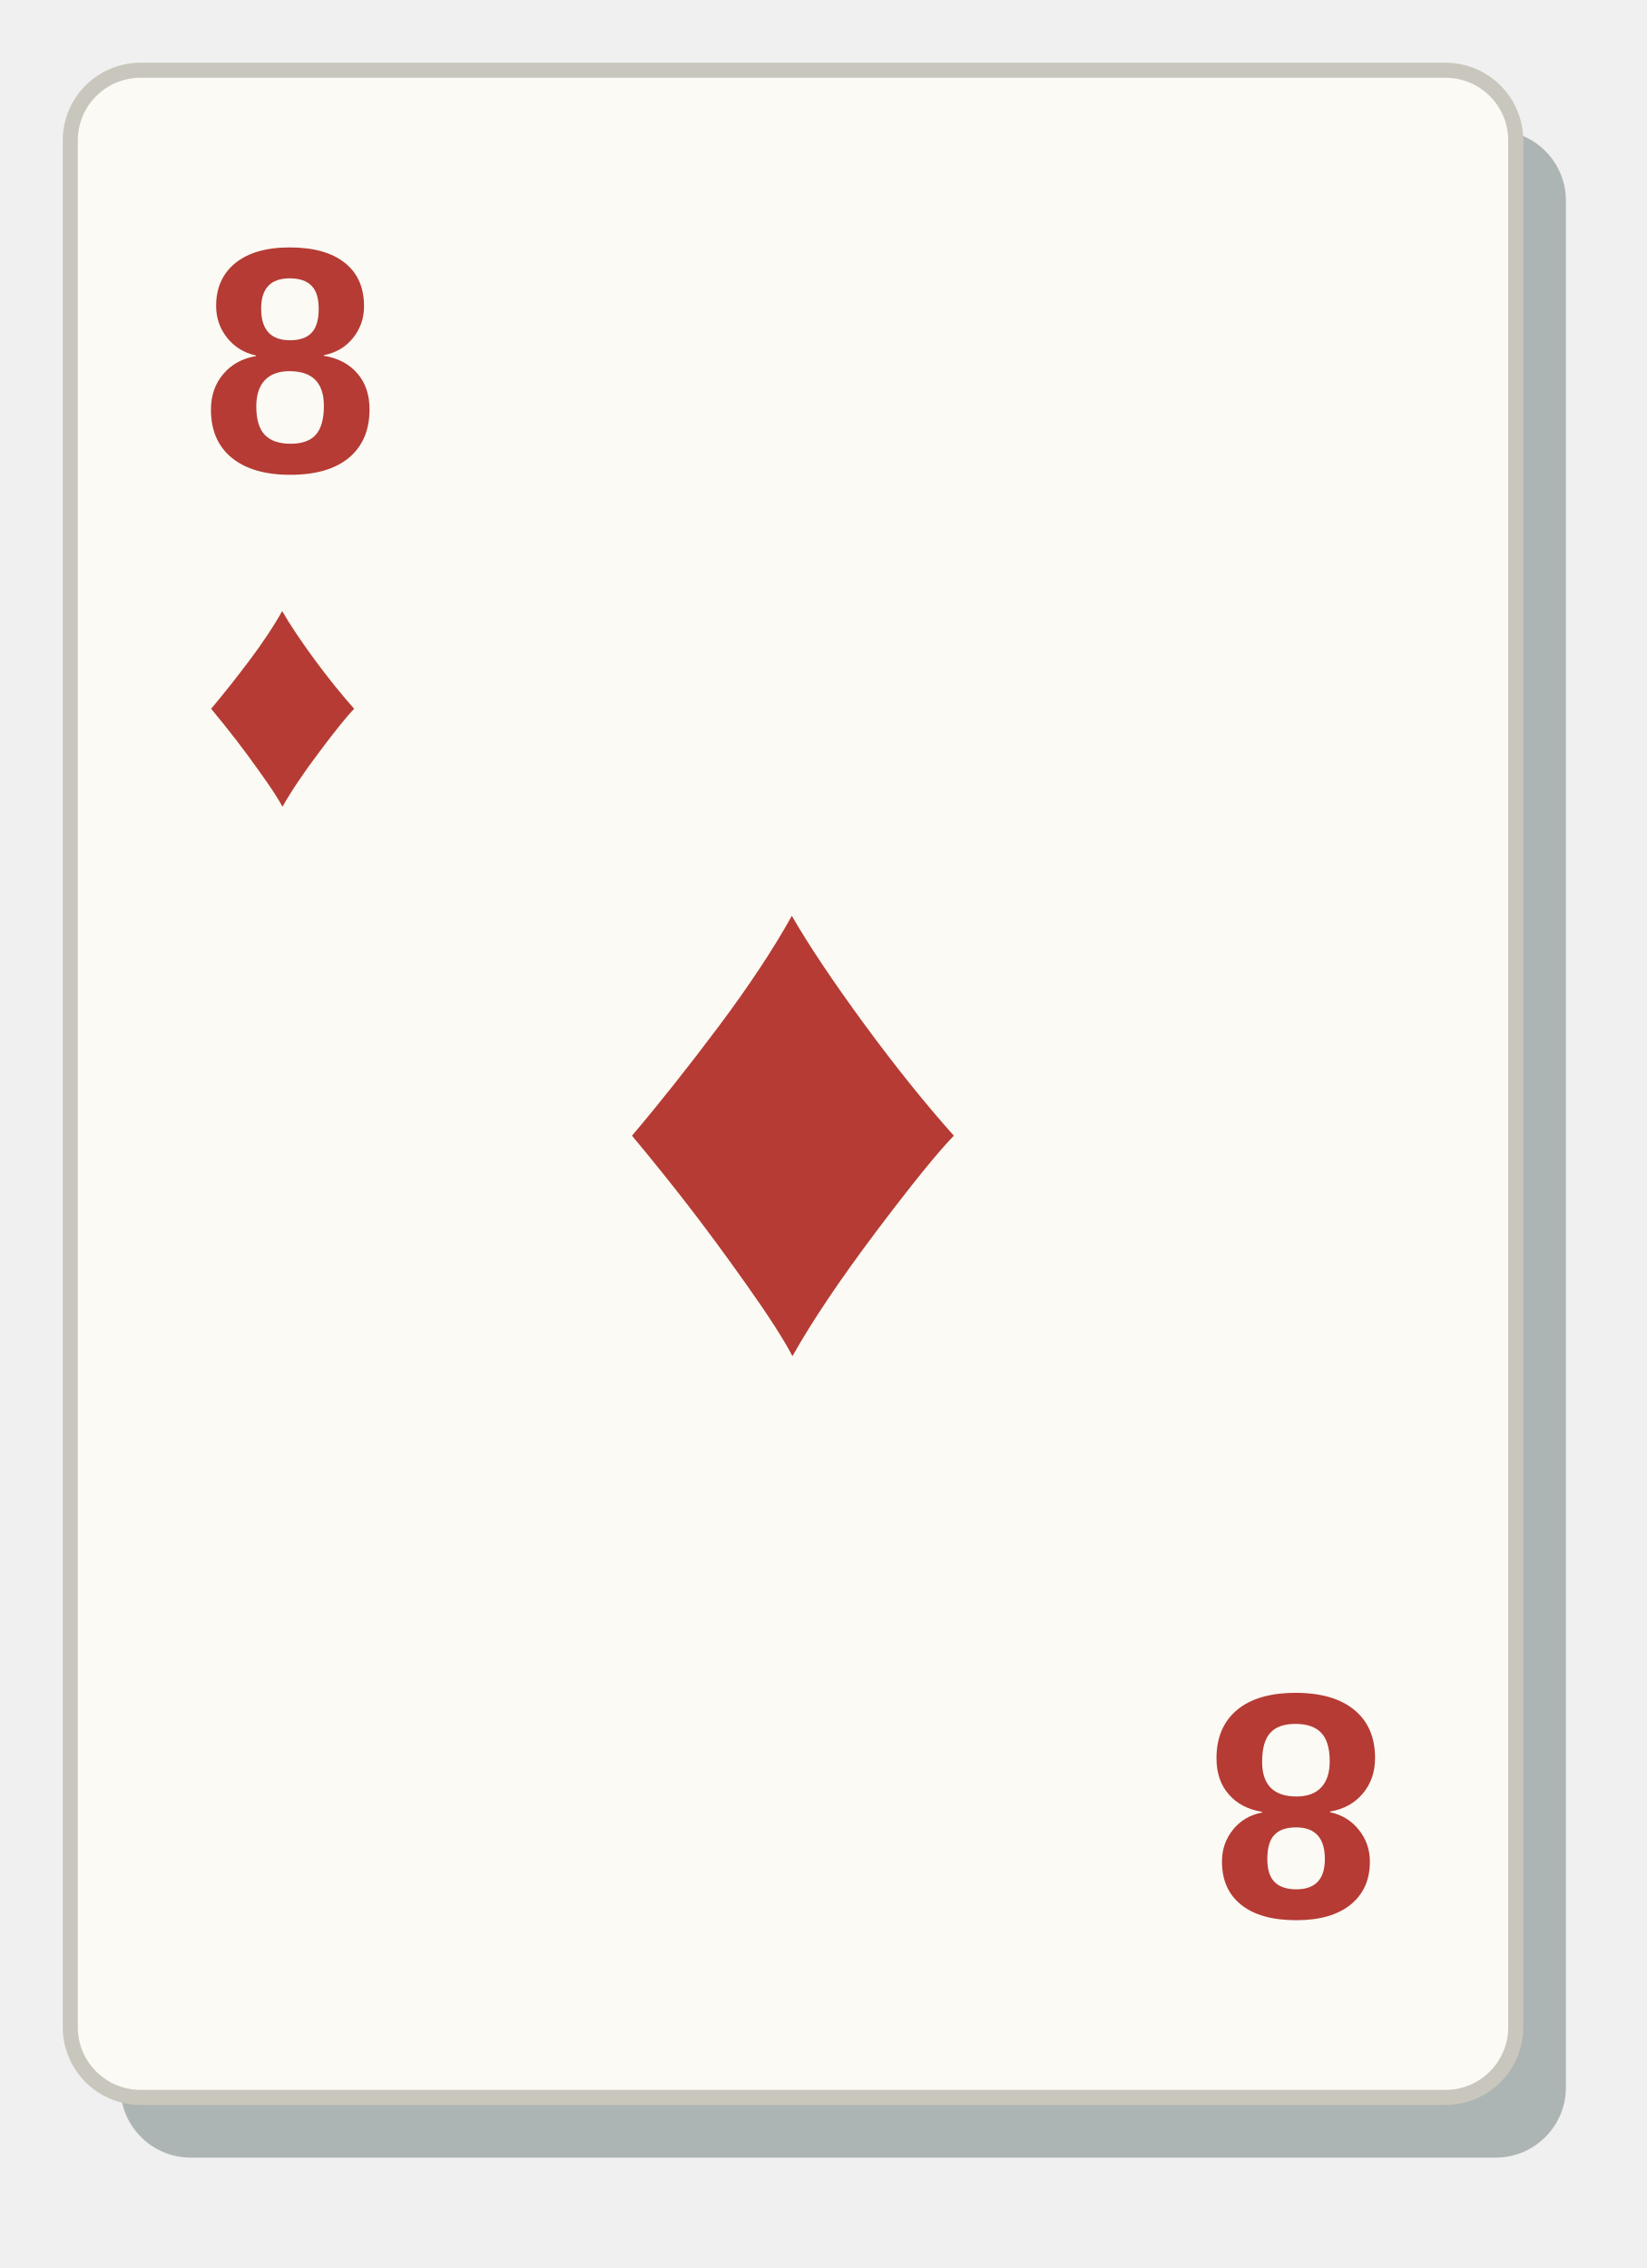
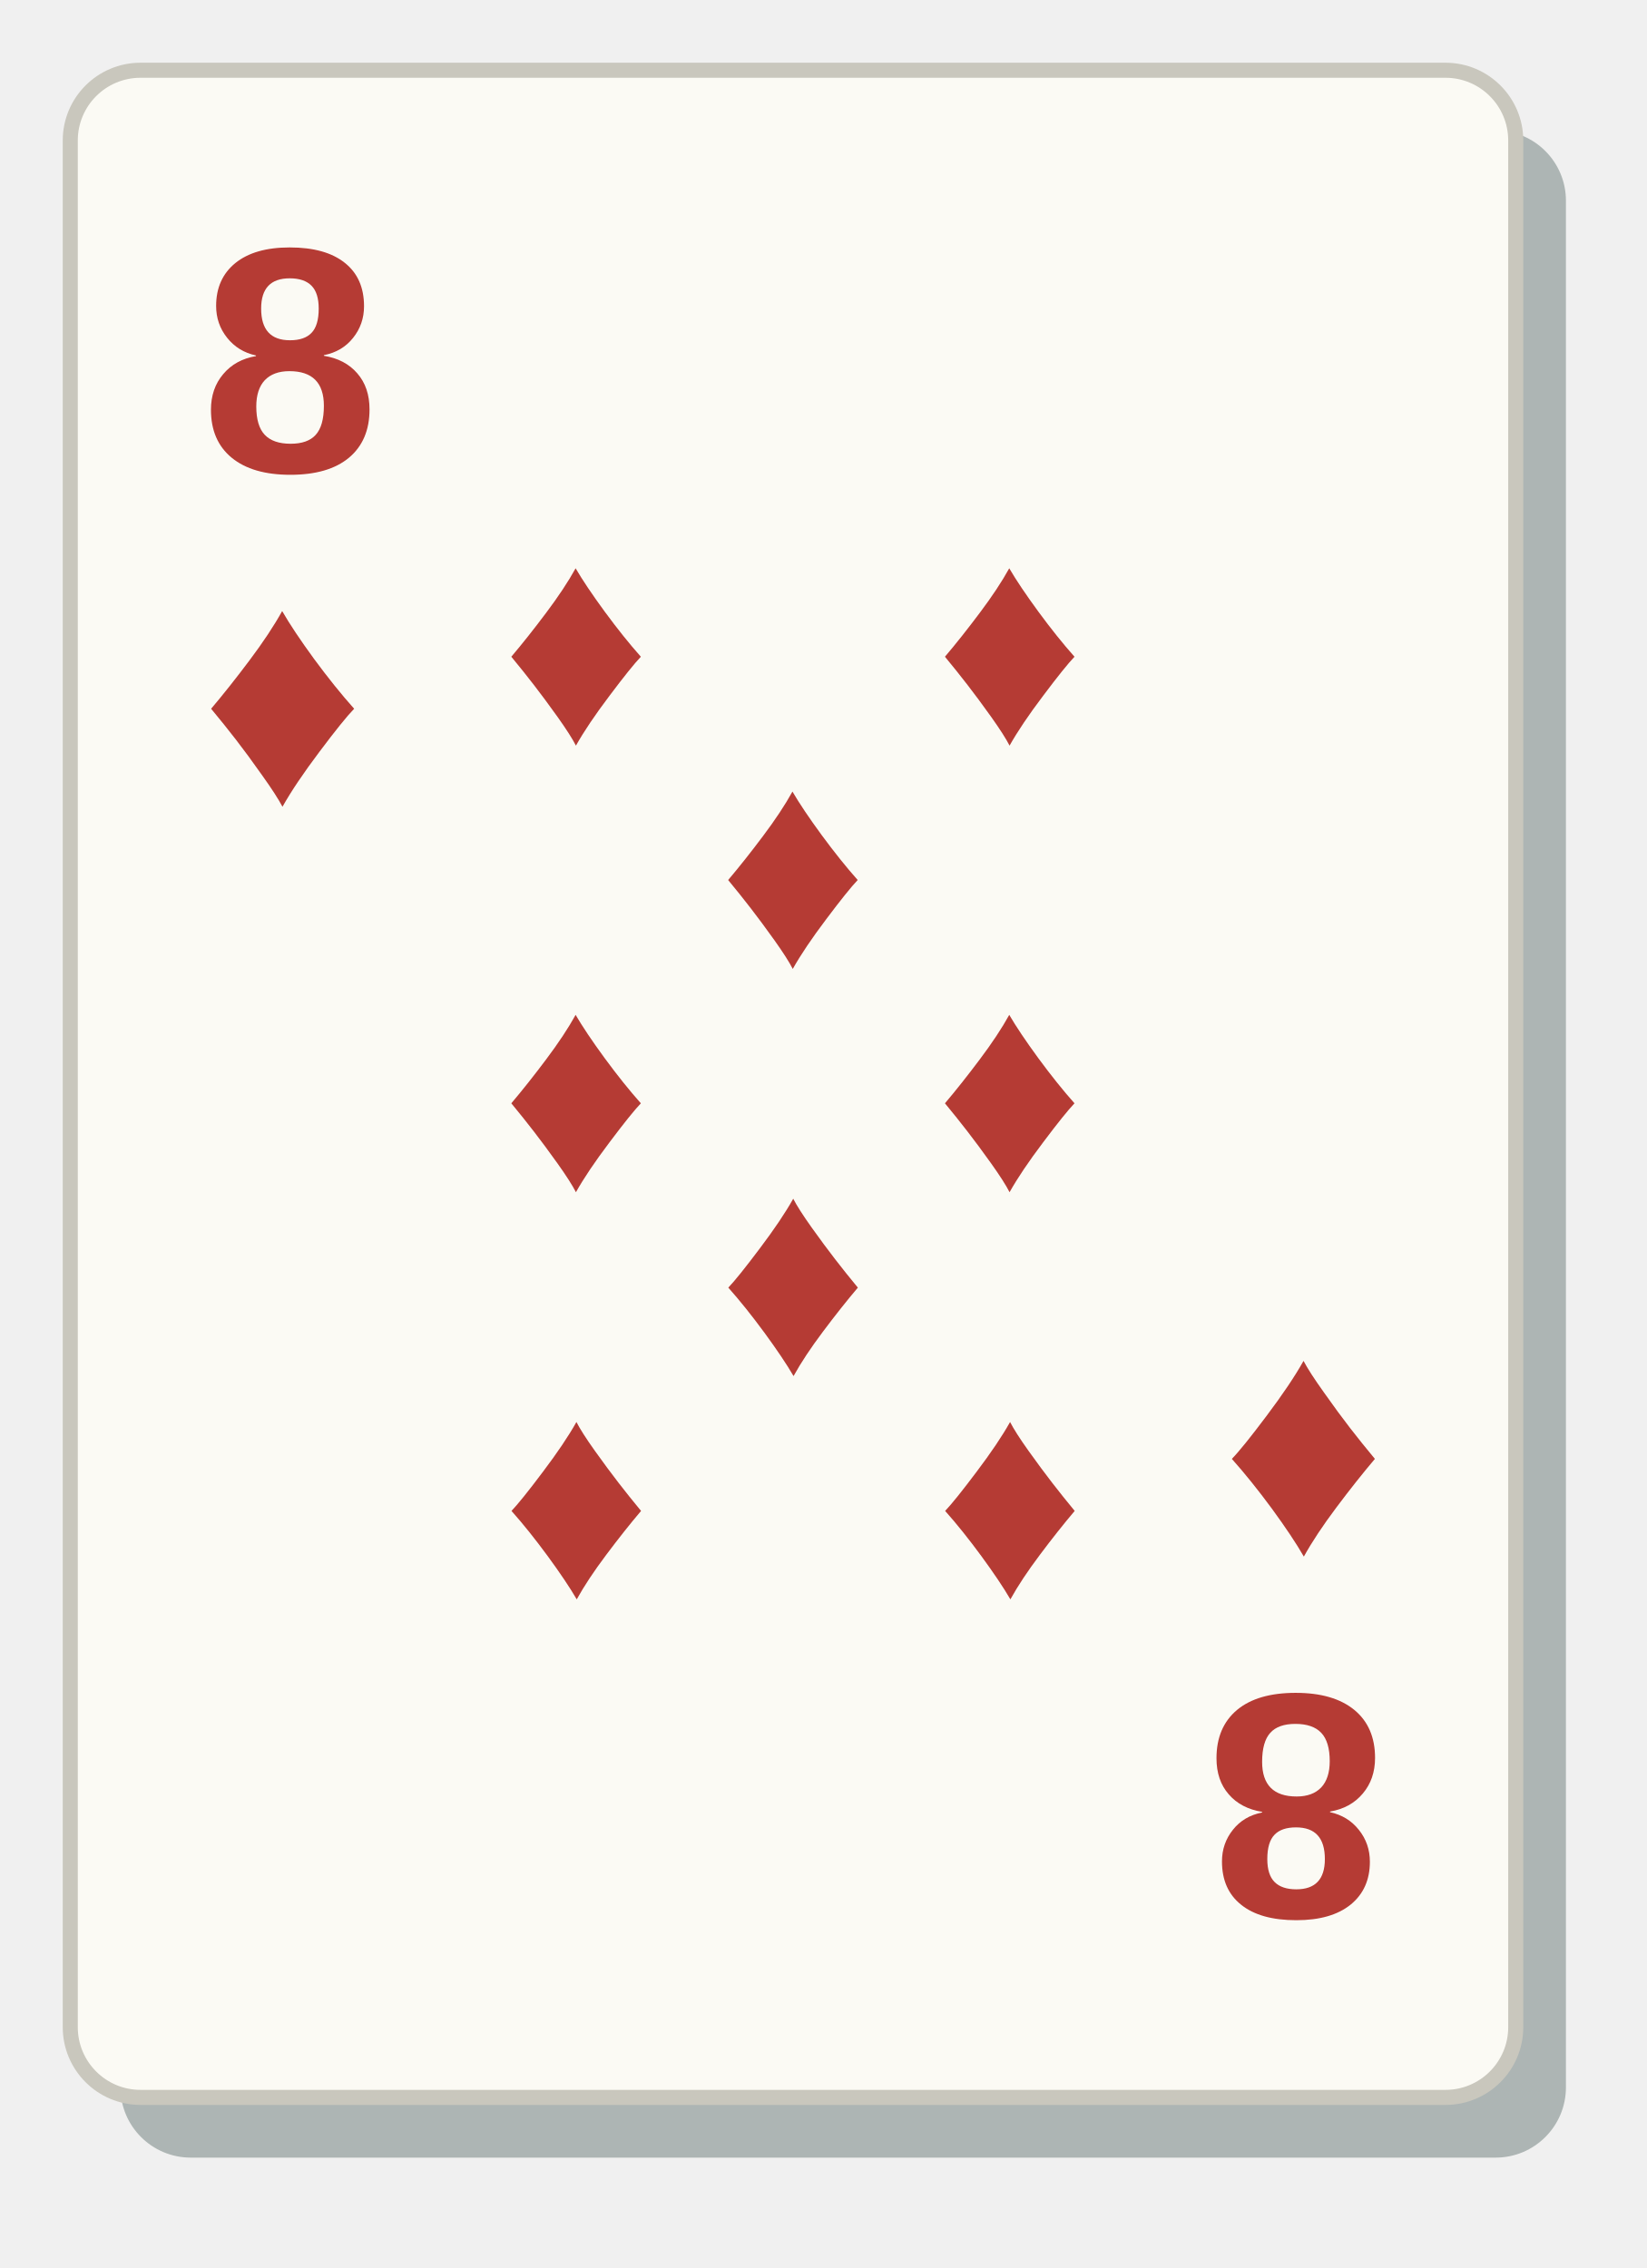
<svg xmlns="http://www.w3.org/2000/svg" width="164" height="226" viewBox="0 0 164 226" role="img">
  <defs>
    <pattern id="back" width="12" height="12" patternUnits="userSpaceOnUse">
      <path d="M0 6L6 0L12 6L6 12Z" fill="none" stroke="#8fa1c5" stroke-width="1" />
    </pattern>
    <pattern id="felt" width="10" height="10" patternUnits="userSpaceOnUse">
      <path d="M1 2h1M6 7h1" stroke="#ffffff" stroke-opacity=".035" />
    </pattern>
  </defs>
  <rect x="0.00" y="0.00" width="1920.00" height="1080.00" rx="0" fill="none" />
  <g opacity="1">
    <rect x="12.00" y="13.00" width="144.00" height="202.00" rx="7" fill="#001e18" opacity="0.28" />
    <rect x="7.00" y="7.00" width="144.00" height="202.00" rx="7" fill="#fbfaf4" stroke="#c9c7bd" stroke-width="1.5" />
    <text x="20.00" y="47.00" font-family="Liberation Sans" font-size="32" font-weight="700" fill="#b53b34" text-anchor="start" opacity="1" xml:space="preserve">8</text>
    <text x="20.00" y="80.00" font-family="Liberation Sans" font-size="32" font-weight="400" fill="#b53b34" text-anchor="start" opacity="1" xml:space="preserve">♦</text>
-     <text x="79.00" y="134.26" font-family="Liberation Sans" font-size="72" font-weight="400" fill="#b53b34" text-anchor="middle" opacity="1" xml:space="preserve">♦</text>
    <g transform="rotate(180 79.0 108.0)">
      <text x="20.00" y="47.00" font-family="Liberation Sans" font-size="32" font-weight="700" fill="#b53b34" text-anchor="start" opacity="1" xml:space="preserve">8</text>
+       <text x="20.00" y="80.00" font-family="Liberation Sans" font-size="32" font-weight="400" fill="#b53b34" text-anchor="start" opacity="1" xml:space="preserve">♦</text>
    </g>
+     <text x="57.40" y="73.94" font-family="Liberation Sans" font-size="29" font-weight="400" fill="#b53b34" text-anchor="middle" opacity="1" xml:space="preserve">♦</text>
+     <g transform="rotate(180 100.60 152.50)">
+       <text x="100.60" y="162.94" font-family="Liberation Sans" font-size="29" font-weight="400" fill="#b53b34" text-anchor="middle" opacity="1" xml:space="preserve">♦</text>
+     </g>
+     <text x="100.60" y="73.94" font-family="Liberation Sans" font-size="29" font-weight="400" fill="#b53b34" text-anchor="middle" opacity="1" xml:space="preserve">♦</text>
+     <g transform="rotate(180 57.40 152.50)">
+       <text x="57.40" y="162.94" font-family="Liberation Sans" font-size="29" font-weight="400" fill="#b53b34" text-anchor="middle" opacity="1" xml:space="preserve">♦</text>
+     </g>
+     <text x="79.00" y="96.19" font-family="Liberation Sans" font-size="29" font-weight="400" fill="#b53b34" text-anchor="middle" opacity="1" xml:space="preserve">♦</text>
+     <g transform="rotate(180 79.00 130.25)">
+       <text x="79.00" y="140.69" font-family="Liberation Sans" font-size="29" font-weight="400" fill="#b53b34" text-anchor="middle" opacity="1" xml:space="preserve">♦</text>
+     </g>
+     <text x="57.40" y="118.44" font-family="Liberation Sans" font-size="29" font-weight="400" fill="#b53b34" text-anchor="middle" opacity="1" xml:space="preserve">♦</text>
+     <text x="100.60" y="118.44" font-family="Liberation Sans" font-size="29" font-weight="400" fill="#b53b34" text-anchor="middle" opacity="1" xml:space="preserve">♦</text>
  </g>
</svg>
